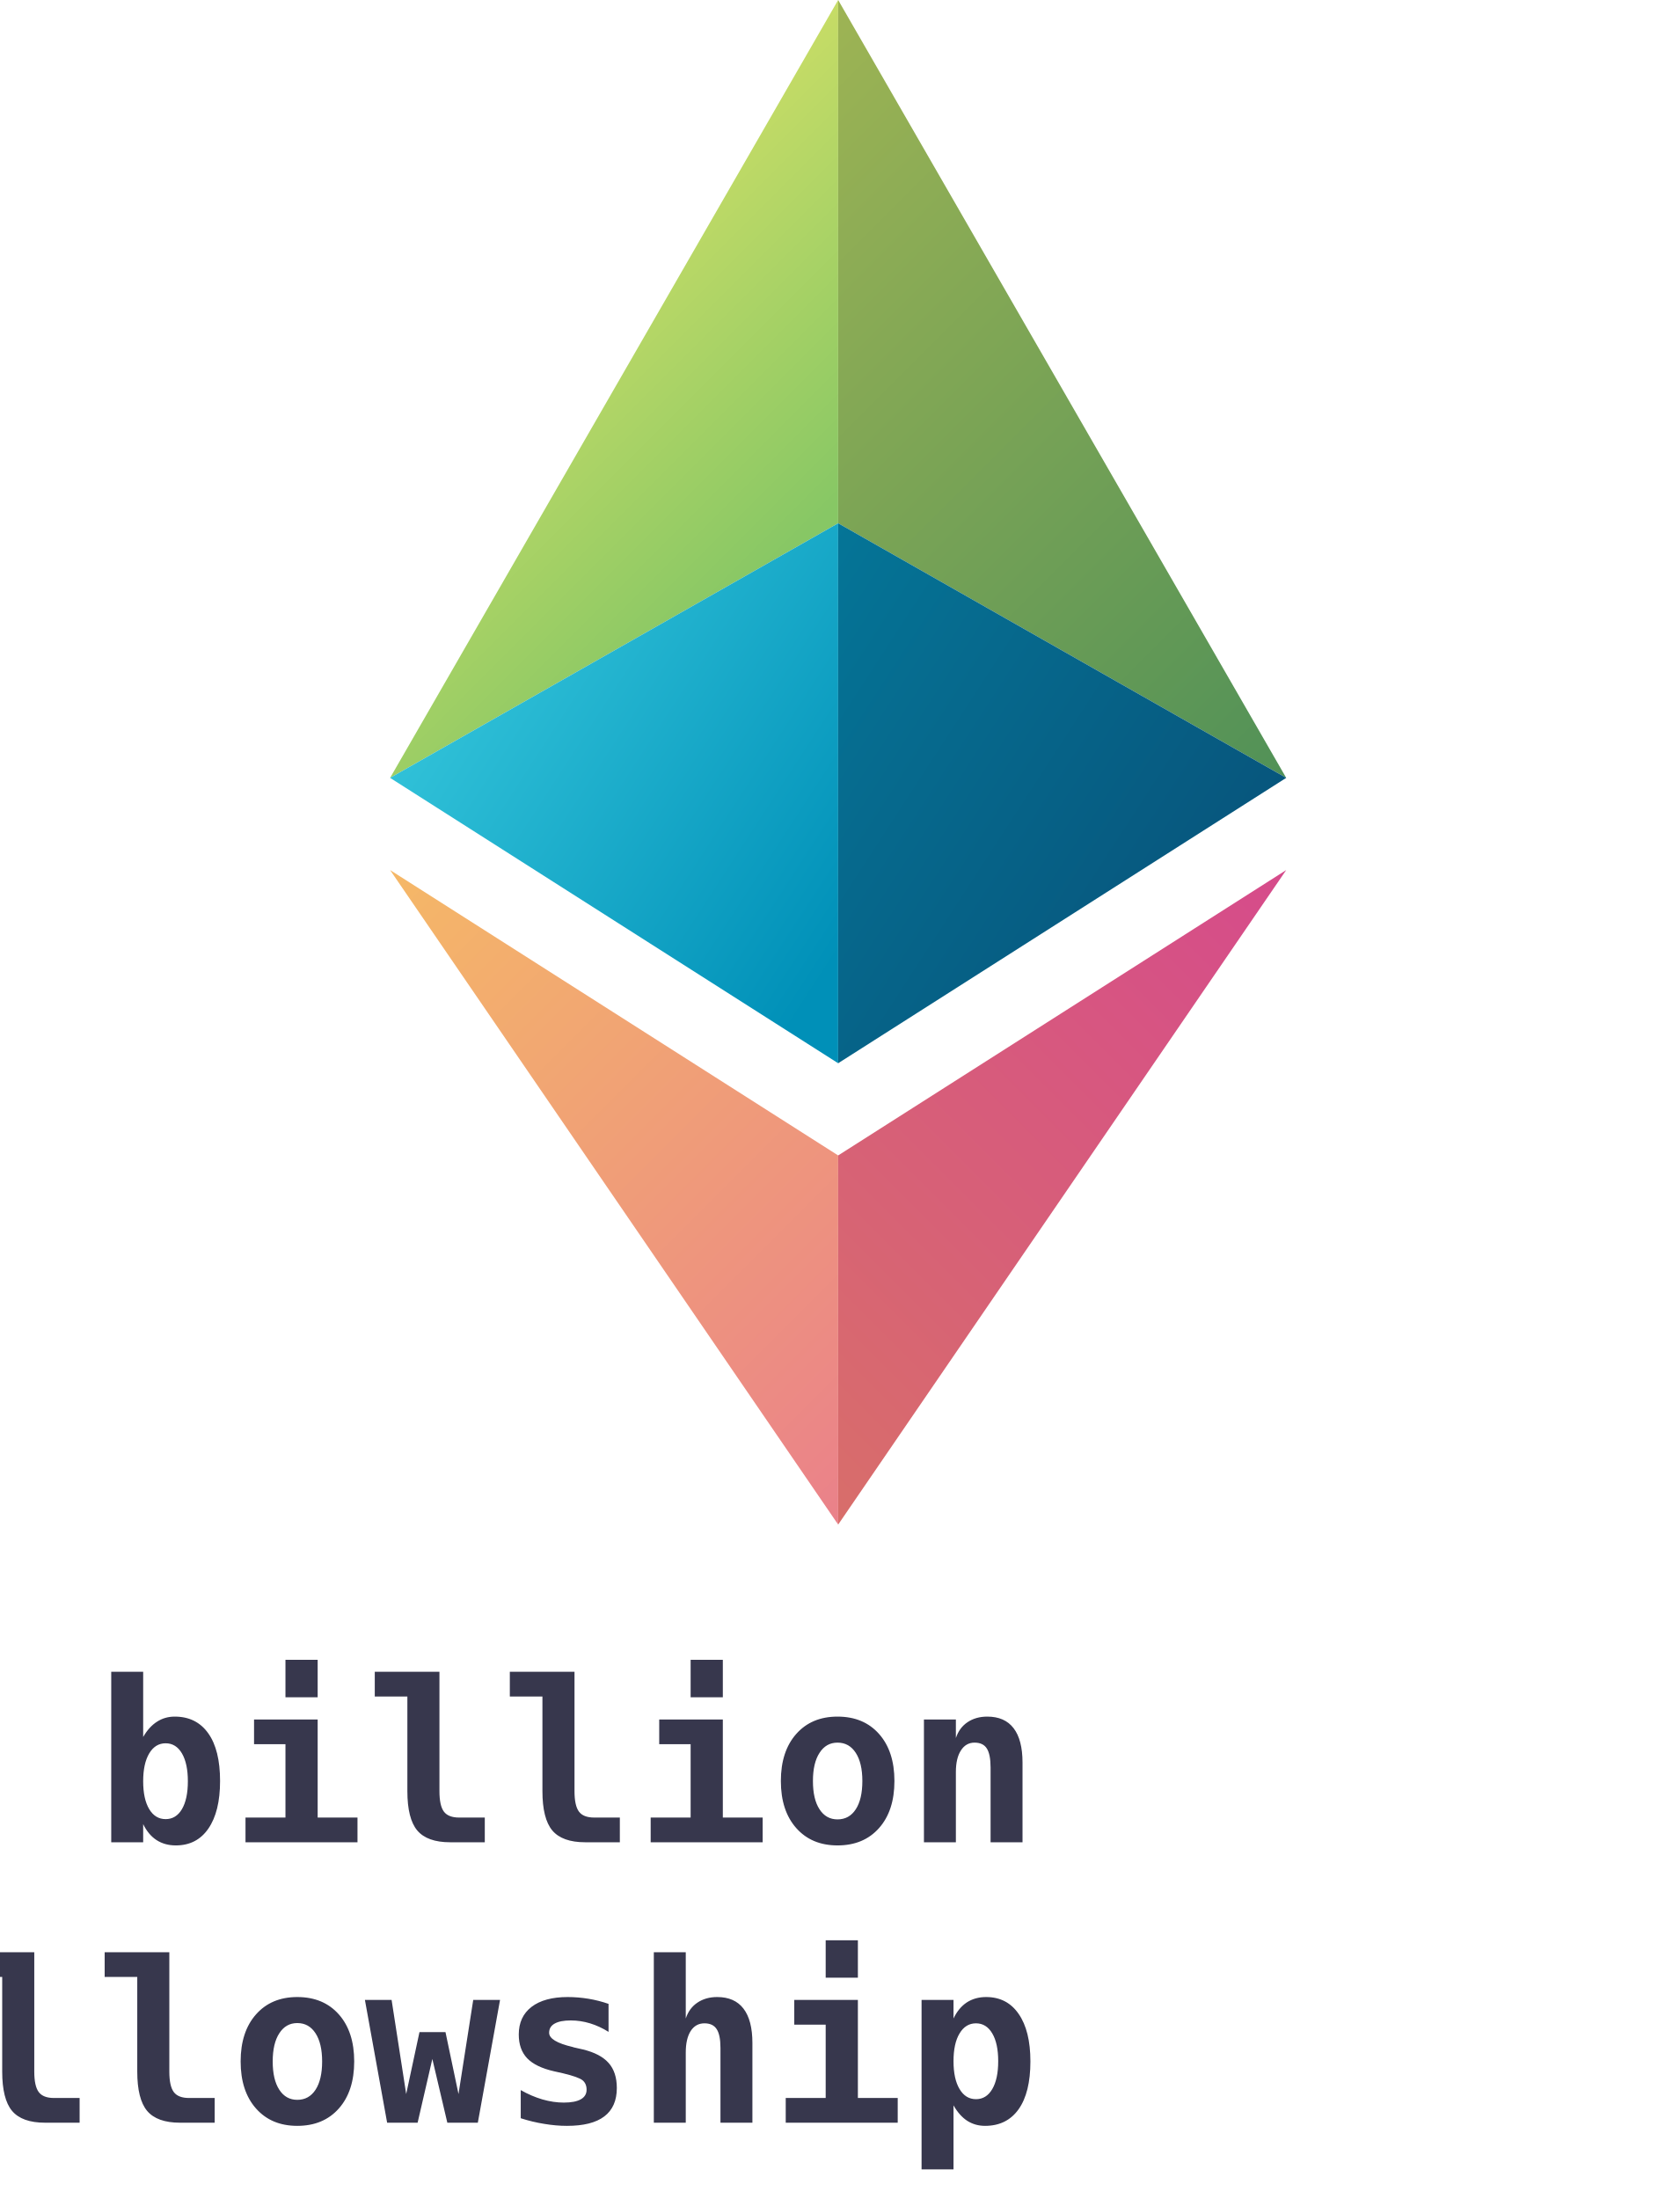
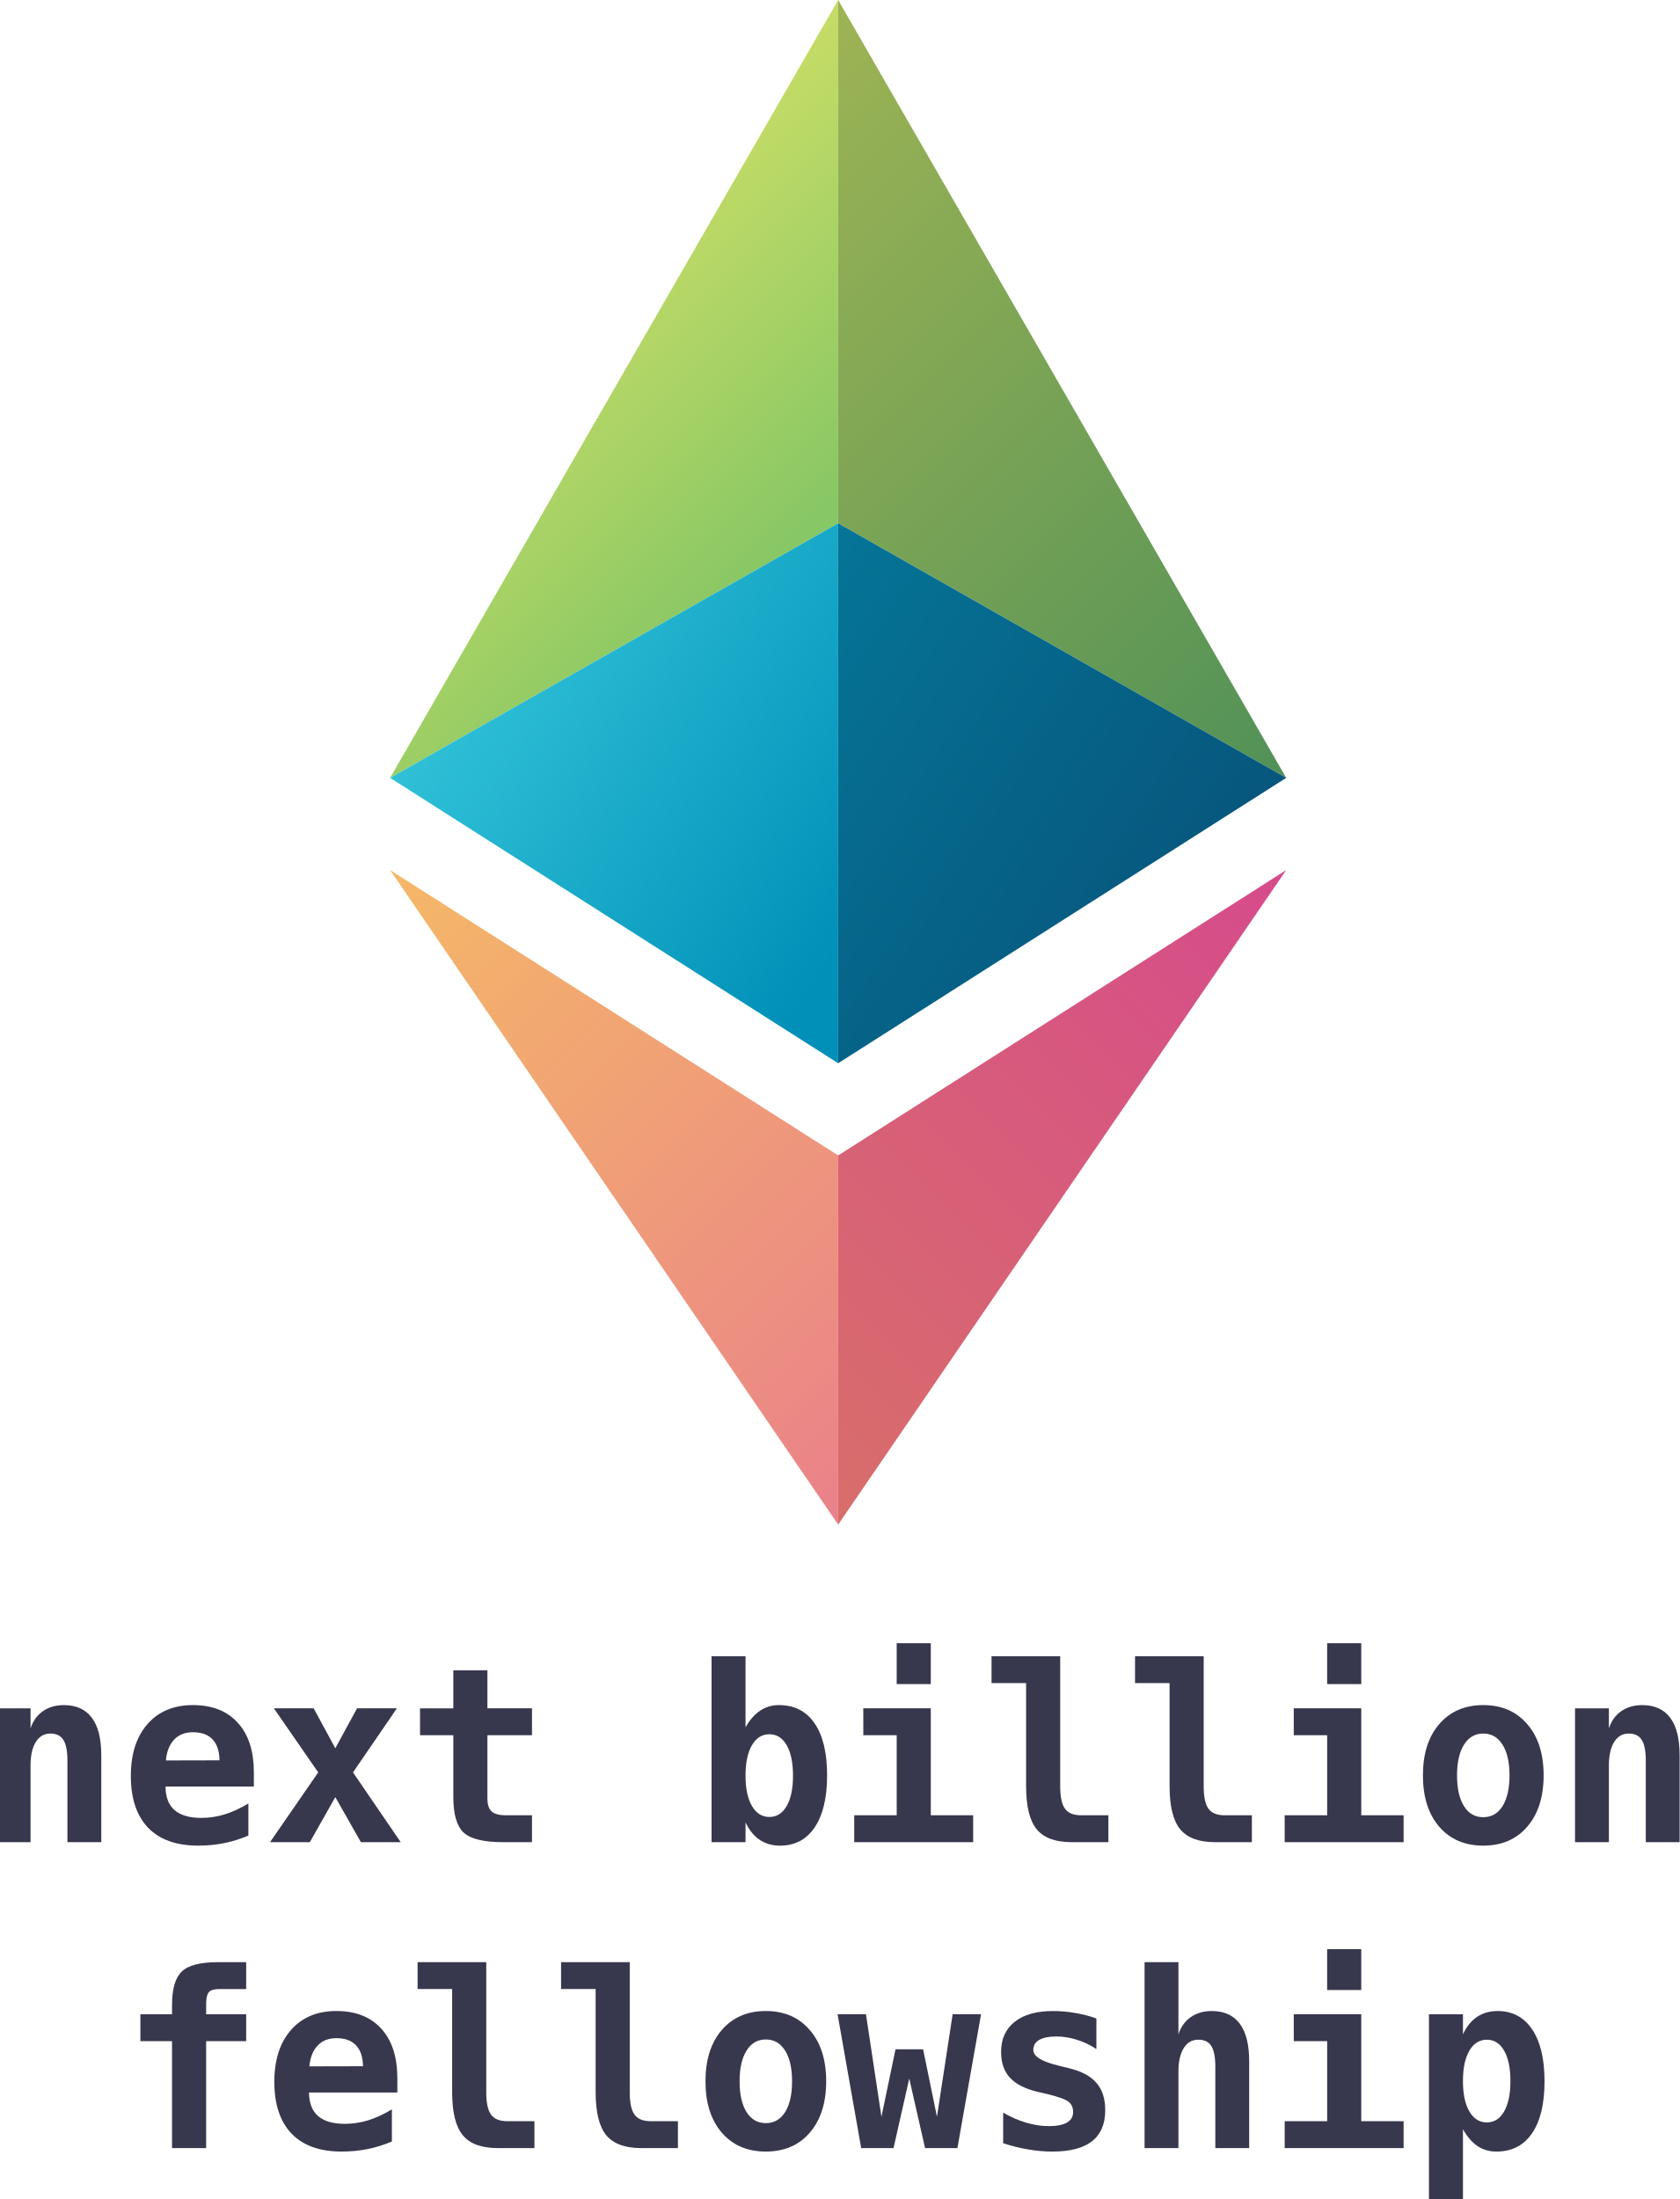
<svg xmlns="http://www.w3.org/2000/svg" version="1.1" id="Layer_1" x="0px" y="0px" width="199.666px" height="261.398px" viewBox="0 0 199.666 261.398" enable-background="new 0 0 199.666 261.398" xml:space="preserve">
  <defs id="defs7276" />
  <g id="g7259">
    <g id="g7213">
-       <text xml:space="preserve" style="font-weight:bold;font-size:26.667px;font-family:'DejaVu Sans Mono';-inkscape-font-specification:'DejaVu Sans Mono Bold';text-align:center;text-anchor:middle;fill:#37374d;stroke-width:0" x="99.57" y="218.993" id="text7280">
-         <tspan id="tspan7278" x="99.57" y="218.993" style="font-size:26.667px">next billion</tspan>
-         <tspan x="99.57" y="252.327" id="tspan7282" style="font-size:26.667px">fellowship</tspan>
-       </text>
+       <g aria-label="next billion fellowship" transform="scale(0.9868307,1.013345)" id="text7280" style="font-weight:bold;font-size:28.709px;font-family:'DejaVu Sans Mono';-inkscape-font-specification:'DejaVu Sans Mono Bold';text-align:center;text-anchor:middle;fill:#37374d;stroke-width:0">
+         <path d="m 12.201,205.906 v 10.191 H 8.122 v -9.56 q 0,-1.71 -0.491,-2.439 -0.477,-0.743 -1.57,-0.743 -1.107,0 -1.752,0.995 -0.631,0.995 -0.631,2.762 v 8.986 h -4.079 v -15.7 H 3.678 v 2.355 q 0.435,-1.304 1.486,-2.019 1.051,-0.715 2.537,-0.715 2.229,0 3.364,1.486 1.135,1.472 1.135,4.402 z" id="path3677" />
+         <path d="m 29.92,215.326 q -1.43,0.589 -2.916,0.883 -1.486,0.294 -3.14,0.294 -3.939,0 -6.028,-2.103 -2.075,-2.117 -2.075,-6.084 0,-3.841 2.005,-6.07 2.005,-2.229 5.467,-2.229 3.491,0 5.411,2.075 1.935,2.061 1.935,5.818 v 1.668 H 19.939 q 0.014,1.85 1.093,2.762 1.079,0.911 3.224,0.911 1.416,0 2.79,-0.407 1.374,-0.407 2.874,-1.29 z m -3.477,-8.831 q -0.028,-1.626 -0.841,-2.453 -0.799,-0.841 -2.369,-0.841 -1.416,0 -2.257,0.869 -0.841,0.855 -0.995,2.439 z" id="path3679" />
+         <path d="m 47.808,200.397 -5.285,7.514 5.747,8.187 h -4.794 l -3.084,-5.285 -3.07,5.285 h -4.794 l 5.804,-8.187 -5.341,-7.514 h 4.794 l 2.607,4.682 2.621,-4.682 z" id="path3681" />
+         <path d="m 58.714,195.939 v 4.458 h 5.369 v 3.154 h -5.369 v 7.43 q 0,1.051 0.505,1.514 0.519,0.449 1.71,0.449 h 3.154 v 3.154 h -3.448 q -3.533,0 -4.78,-1.121 -1.248,-1.135 -1.248,-4.191 v -7.233 h -4.009 v -3.154 h 4.009 v -4.458 z" id="path3683" />
+         <path d="m 95.526,208.289 q 0,-2.271 -0.757,-3.561 -0.757,-1.29 -2.089,-1.29 -1.332,0 -2.103,1.29 -0.771,1.29 -0.771,3.561 0,2.271 0.771,3.561 0.771,1.29 2.103,1.29 1.332,0 2.089,-1.29 0.757,-1.29 0.757,-3.561 z M 89.806,202.626 q 0.757,-1.304 1.752,-1.949 1.009,-0.659 2.271,-0.659 2.79,0 4.29,2.131 1.514,2.131 1.514,6.112 0,3.925 -1.486,6.084 -1.486,2.159 -4.177,2.159 -1.416,0 -2.467,-0.687 -1.051,-0.687 -1.696,-2.047 v 2.327 h -4.093 v -21.812 h 4.093 z" id="path3685" />
+         <path d="m 103.993,200.397 h 8.131 v 12.546 h 5.103 v 3.154 h -14.327 v -3.154 h 5.117 v -9.392 h -4.023 z m 4.023,-7.64 h 4.107 v 4.794 h -4.107 z" id="path3687" />
+         <path d="m 123.604,209.551 v -12.112 h -4.163 v -3.154 h 8.271 v 15.266 q 0,1.85 0.575,2.621 0.575,0.771 1.949,0.771 h 3.28 v 3.154 h -4.43 q -2.93,0 -4.205,-1.514 -1.276,-1.514 -1.276,-5.033 z" id="path3689" />
+         <path d="m 140.889,209.551 v -12.112 h -4.163 v -3.154 h 8.271 v 15.266 q 0,1.85 0.575,2.621 0.575,0.771 1.949,0.771 h 3.28 v 3.154 h -4.43 q -2.93,0 -4.205,-1.514 -1.276,-1.514 -1.276,-5.033 z" id="path3691" />
+         <path d="m 155.846,200.397 h 8.131 v 12.546 h 5.103 v 3.154 h -14.327 v -3.154 h 5.117 v -9.392 h -4.023 z m 4.023,-7.64 h 4.107 v 4.794 h -4.107 z" id="path3693" />
+         <path d="m 178.668,203.355 q -1.472,0 -2.313,1.304 -0.841,1.29 -0.841,3.603 0,2.313 0.841,3.617 0.841,1.29 2.313,1.29 1.486,0 2.327,-1.29 0.841,-1.304 0.841,-3.617 0,-2.313 -0.841,-3.603 -0.841,-1.304 -2.327,-1.304 z m -7.261,4.906 q 0,-3.799 1.963,-6.014 1.977,-2.229 5.299,-2.229 3.336,0 5.299,2.229 1.977,2.215 1.977,6.014 0,3.799 -1.977,6.028 -1.963,2.215 -5.299,2.215 -3.322,0 -5.299,-2.215 -1.963,-2.229 -1.963,-6.028 z" id="path3695" />
+         <path d="m 202.33,205.906 v 10.191 h -4.079 v -9.56 q 0,-1.71 -0.491,-2.439 -0.477,-0.743 -1.57,-0.743 -1.107,0 -1.752,0.995 -0.631,0.995 -0.631,2.762 v 8.986 h -4.079 v -15.7 h 4.079 v 2.355 q 0.435,-1.304 1.486,-2.019 1.051,-0.715 2.537,-0.715 2.229,0 3.364,1.486 1.135,1.472 1.135,4.402 z" id="path3697" />
+         <path d="m 24.832,234.91 v 1.374 h 4.822 v 3.154 h -4.822 v 12.546 H 20.724 v -12.546 h -3.813 v -3.154 h 3.813 v -1.093 q 0,-2.832 1.178,-3.925 1.178,-1.093 4.374,-1.093 h 3.378 v 3.154 H 26.444 q -0.925,0 -1.262,0.336 -0.322,0.336 -0.35,1.248 z" id="path3699" />
+         <path d="m 47.205,251.213 q -1.43,0.589 -2.916,0.883 -1.486,0.294 -3.14,0.294 -3.939,0 -6.028,-2.103 -2.075,-2.117 -2.075,-6.084 0,-3.841 2.005,-6.07 2.005,-2.229 5.467,-2.229 3.491,0 5.411,2.075 1.935,2.061 1.935,5.818 v 1.668 H 37.224 q 0.014,1.85 1.093,2.762 1.079,0.911 3.224,0.911 1.416,0 2.79,-0.407 1.374,-0.407 2.874,-1.29 z m -3.477,-8.831 q -0.028,-1.626 -0.841,-2.453 -0.799,-0.841 -2.369,-0.841 -1.416,0 -2.257,0.869 -0.841,0.855 -0.995,2.439 z" id="path3701" />
+         <path d="m 54.466,245.437 v -12.112 h -4.163 v -3.154 h 8.271 v 15.266 q 0,1.85 0.575,2.621 0.575,0.771 1.949,0.771 h 3.28 v 3.154 h -4.43 q -2.93,0 -4.205,-1.514 -1.276,-1.514 -1.276,-5.033 z" id="path3703" />
+         <path d="m 71.751,245.437 v -12.112 h -4.163 v -3.154 h 8.271 v 15.266 q 0,1.85 0.575,2.621 0.575,0.771 1.949,0.771 h 3.28 v 3.154 h -4.43 q -2.93,0 -4.205,-1.514 -1.276,-1.514 -1.276,-5.033 z" id="path3705" />
+         <path d="m 92.245,239.241 q -1.472,0 -2.313,1.304 -0.841,1.29 -0.841,3.603 0,2.313 0.841,3.617 0.841,1.29 2.313,1.29 1.486,0 2.327,-1.29 0.841,-1.304 0.841,-3.617 0,-2.313 -0.841,-3.603 -0.841,-1.304 -2.327,-1.304 z m -7.261,4.906 q 0,-3.799 1.963,-6.014 1.977,-2.229 5.299,-2.229 3.336,0 5.299,2.229 1.977,2.215 1.977,6.014 0,3.799 -1.977,6.028 -1.963,2.215 -5.299,2.215 -3.322,0 -5.299,-2.215 -1.963,-2.229 -1.963,-6.028 z" id="path3707" />
+         <path d="m 100.895,236.283 h 3.42 l 1.864,12.028 1.696,-7.92 h 3.322 l 1.668,7.92 1.892,-12.028 h 3.42 l -2.846,15.7 h -3.897 l -1.906,-8.159 -1.892,8.159 h -3.897 z" id="path3709" />
+         <path d="m 132.071,236.774 v 3.589 q -1.135,-0.729 -2.369,-1.093 -1.22,-0.378 -2.453,-0.378 -1.374,0 -2.075,0.407 -0.701,0.393 -0.701,1.178 0,1.121 3,1.822 l 0.154,0.042 1.178,0.28 q 2.243,0.533 3.28,1.724 1.051,1.178 1.051,3.196 0,2.425 -1.598,3.645 -1.584,1.206 -4.78,1.206 -1.416,0 -2.902,-0.252 -1.486,-0.238 -3.014,-0.729 v -3.589 q 1.36,0.771 2.762,1.178 1.416,0.407 2.734,0.407 1.444,0 2.187,-0.421 0.743,-0.421 0.743,-1.22 0,-0.785 -0.533,-1.206 -0.519,-0.421 -2.495,-0.897 l -1.135,-0.252 q -2.355,-0.533 -3.434,-1.668 -1.079,-1.135 -1.079,-3.042 0,-2.271 1.64,-3.533 1.64,-1.262 4.612,-1.262 1.332,0 2.649,0.224 1.332,0.21 2.579,0.645 z" id="path3711" />
+         <path d="m 150.477,241.792 v 10.191 h -4.079 v -9.56 q 0,-1.696 -0.491,-2.425 -0.477,-0.729 -1.57,-0.729 -1.121,0 -1.752,0.995 -0.631,0.981 -0.631,2.734 v 8.986 h -4.079 v -21.812 h 4.079 v 8.467 q 0.435,-1.304 1.486,-2.019 1.051,-0.715 2.537,-0.715 2.229,0 3.364,1.486 1.135,1.472 1.135,4.402 z" id="path3713" />
+         <path d="m 155.846,236.283 h 8.131 v 12.546 h 5.103 v 3.154 h -14.327 v -3.154 h 5.117 v -9.392 h -4.023 z m 4.023,-7.64 h 4.107 v 4.794 h -4.107 z" id="path3715" />
+         <path d="m 176.228,249.769 v 8.187 h -4.093 v -21.672 h 4.093 v 2.355 q 0.645,-1.36 1.696,-2.047 1.051,-0.687 2.467,-0.687 2.692,0 4.177,2.159 1.486,2.159 1.486,6.084 0,3.981 -1.514,6.112 -1.5,2.131 -4.29,2.131 -1.262,0 -2.271,-0.645 -0.995,-0.659 -1.752,-1.977 z m 5.719,-5.649 q 0,-2.271 -0.757,-3.561 -0.757,-1.29 -2.089,-1.29 -1.332,0 -2.103,1.29 -0.771,1.29 -0.771,3.561 0,2.271 0.771,3.561 0.771,1.29 2.103,1.29 1.332,0 2.089,-1.29 0.757,-1.29 0.757,-3.561 z" id="path3717" />
+       </g>
    </g>
    <g id="g7257">
      <linearGradient id="SVGID_1_" gradientUnits="userSpaceOnUse" x1="45.073" y1="104.726" x2="110.605" y2="170.258">
        <stop offset="0" style="stop-color:#F5B867" id="stop7215" />
        <stop offset="1" style="stop-color:#EA818A" id="stop7217" />
      </linearGradient>
      <polygon fill="url(#SVGID_1_)" points="46.373,103.426 99.635,181.228 99.635,137.348   " id="polygon7220" />
      <linearGradient id="SVGID_2_" gradientUnits="userSpaceOnUse" x1="63.203" y1="36.432" x2="92.956" y2="66.185">
        <stop offset="0" style="stop-color:#C6DC66" id="stop7222" />
        <stop offset="1" style="stop-color:#87C765" id="stop7224" />
      </linearGradient>
      <polygon fill="url(#SVGID_2_)" points="99.635,62.032 99.635,0 46.373,92.466 99.635,62.201   " id="polygon7227" />
      <linearGradient id="SVGID_3_" gradientUnits="userSpaceOnUse" x1="61.185" y1="69.658" x2="108.281" y2="100.243">
        <stop offset="0" style="stop-color:#30C1D8" id="stop7229" />
        <stop offset="1" style="stop-color:#0090B8" id="stop7231" />
      </linearGradient>
      <polygon fill="url(#SVGID_3_)" points="99.635,62.201 46.373,92.466 99.635,126.388   " id="polygon7234" />
      <linearGradient id="SVGID_4_" gradientUnits="userSpaceOnUse" x1="88.665" y1="170.258" x2="154.197" y2="104.726">
        <stop offset="0" style="stop-color:#D86E6A" id="stop7236" />
        <stop offset="1" style="stop-color:#D64B8B" id="stop7238" />
      </linearGradient>
      <polygon fill="url(#SVGID_4_)" points="99.635,181.228 152.897,103.426 99.635,137.348   " id="polygon7241" />
      <linearGradient id="SVGID_5_" gradientUnits="userSpaceOnUse" x1="84.085" y1="15.55" x2="156.949" y2="88.414">
        <stop offset="0" style="stop-color:#9EB454" id="stop7243" />
        <stop offset="1" style="stop-color:#519157" id="stop7245" />
      </linearGradient>
      <polygon fill="url(#SVGID_5_)" points="99.635,62.201 152.897,92.466 99.635,0 99.635,62.032   " id="polygon7248" />
      <linearGradient id="SVGID_6_" gradientUnits="userSpaceOnUse" x1="85.963" y1="83.254" x2="137.25" y2="116.56">
        <stop offset="0" style="stop-color:#057597" id="stop7250" />
        <stop offset="1" style="stop-color:#07567D" id="stop7252" />
      </linearGradient>
      <polygon fill="url(#SVGID_6_)" points="99.635,126.388 152.897,92.466 99.635,62.201   " id="polygon7255" />
    </g>
  </g>
  <g id="g7261">
</g>
  <g id="g7263">
</g>
  <g id="g7265">
</g>
  <g id="g7267">
</g>
  <g id="g7269">
</g>
  <g id="g7271">
</g>
</svg>
